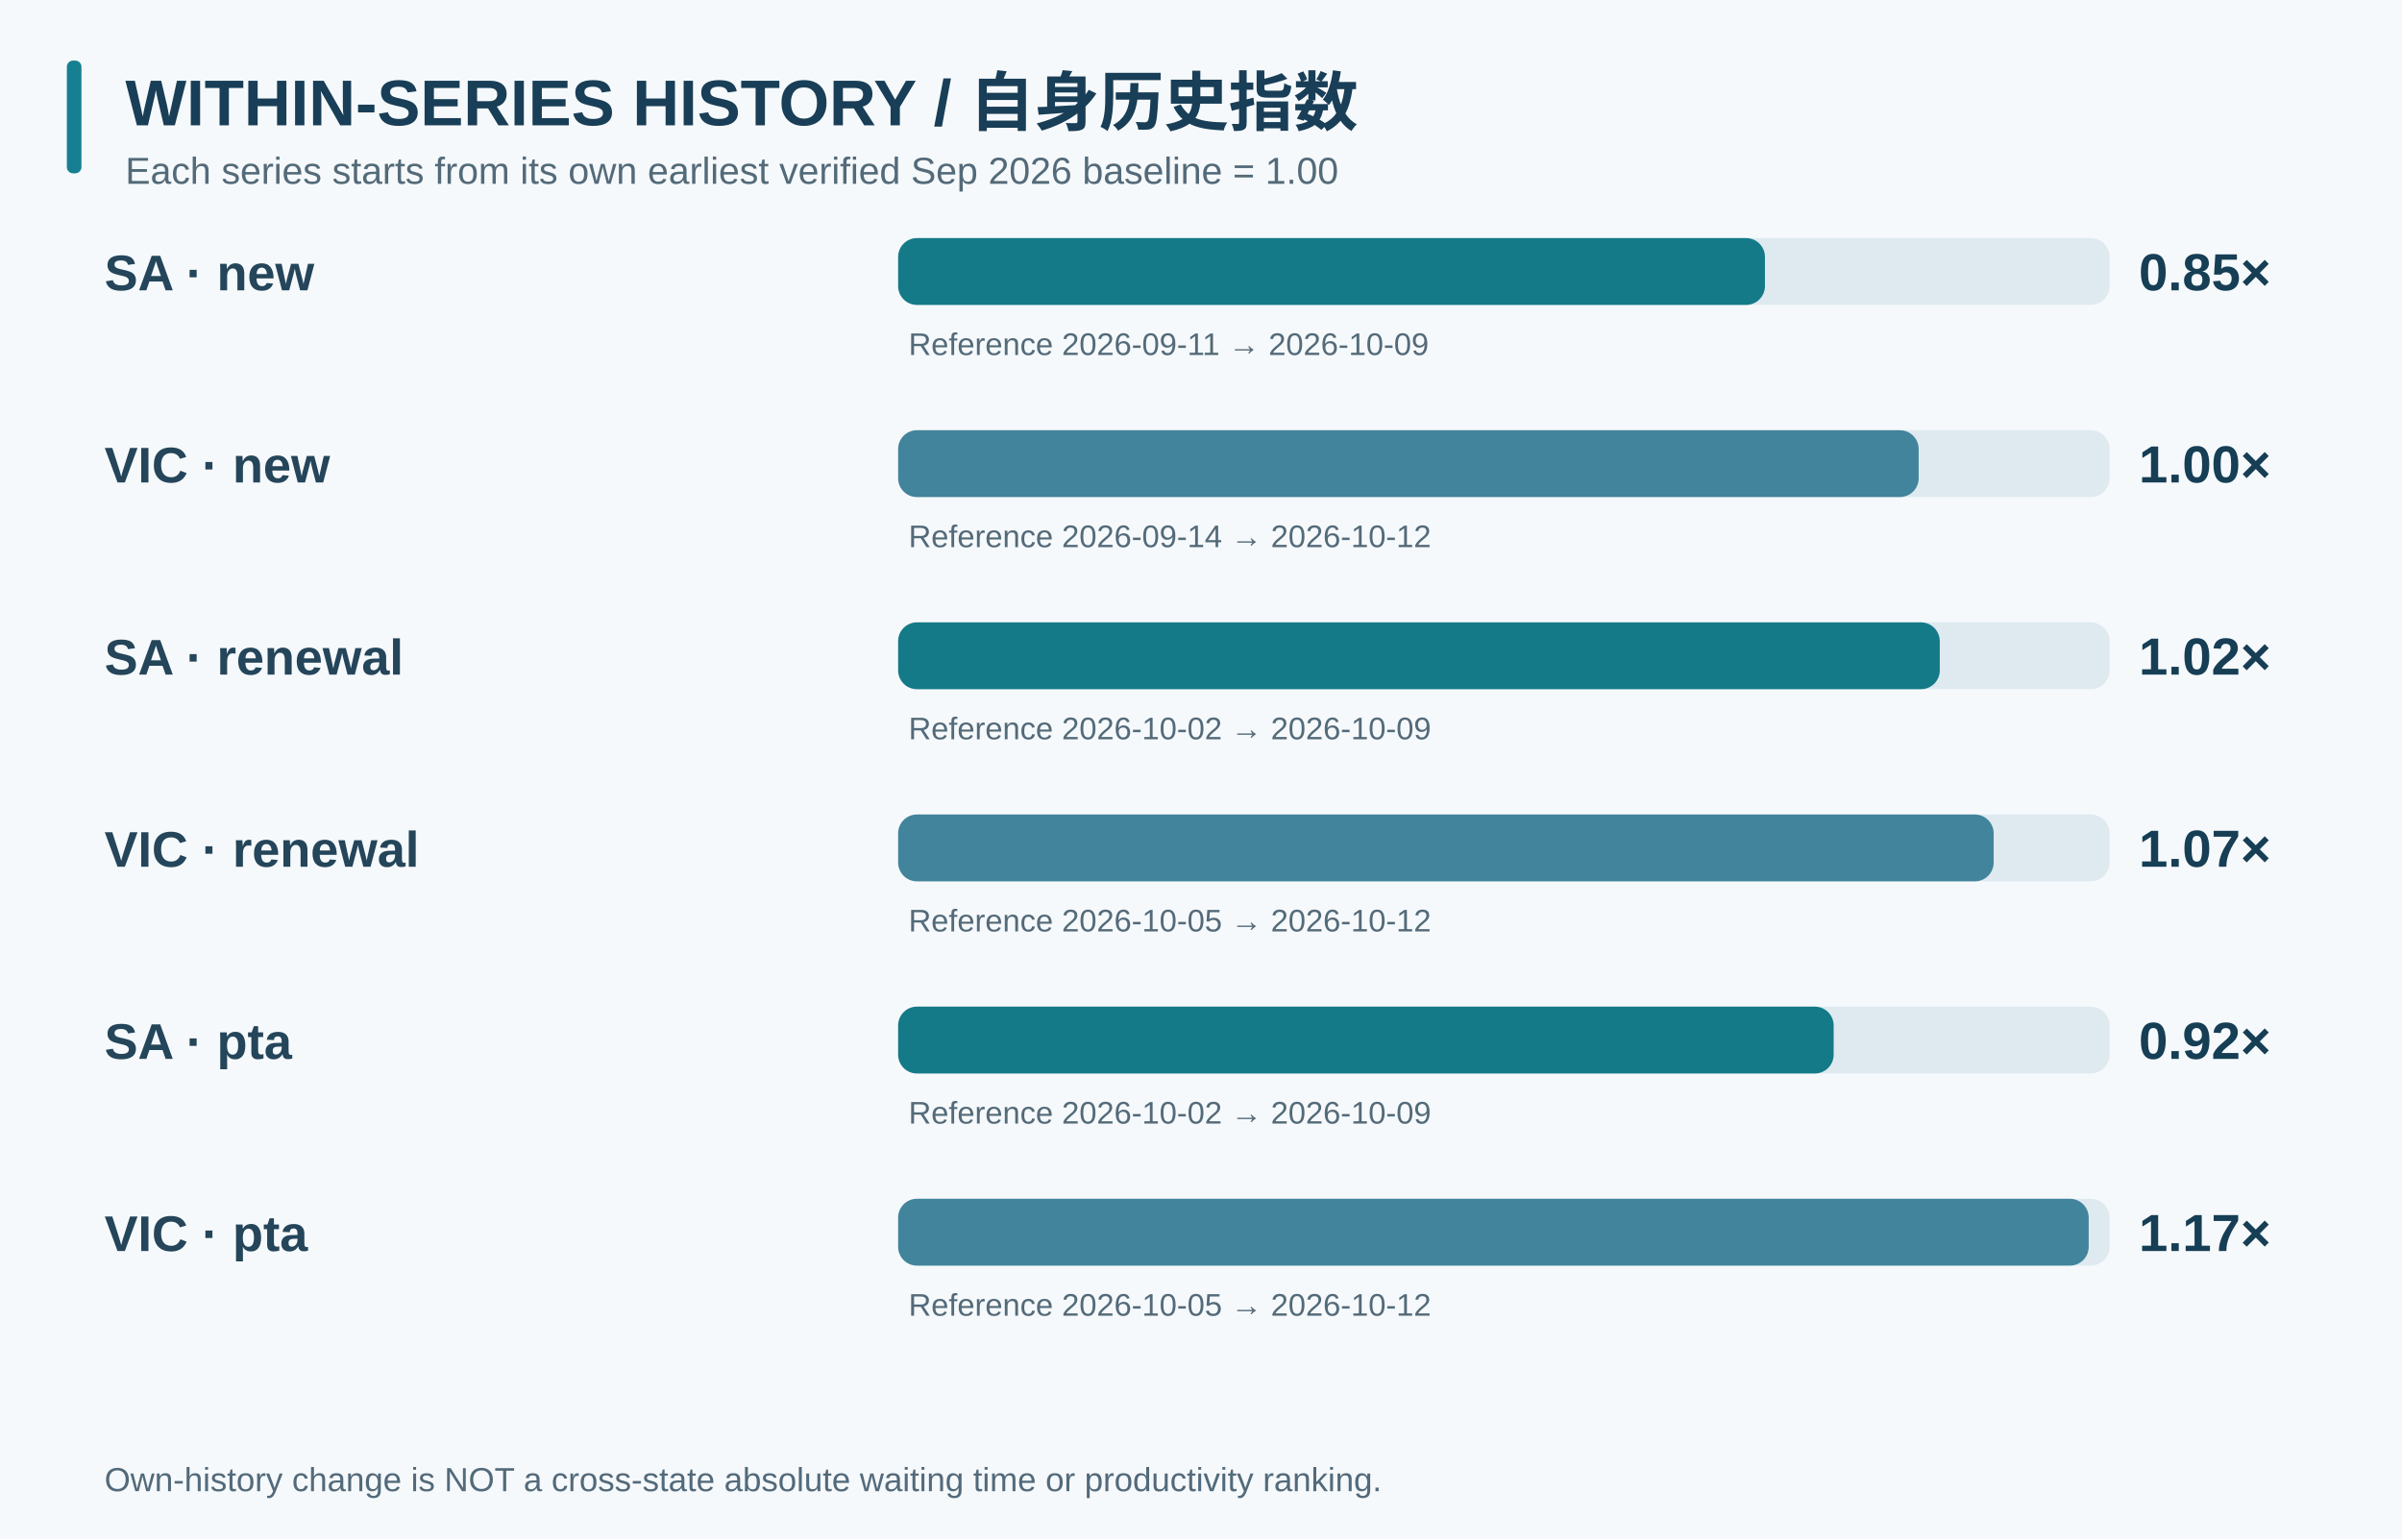
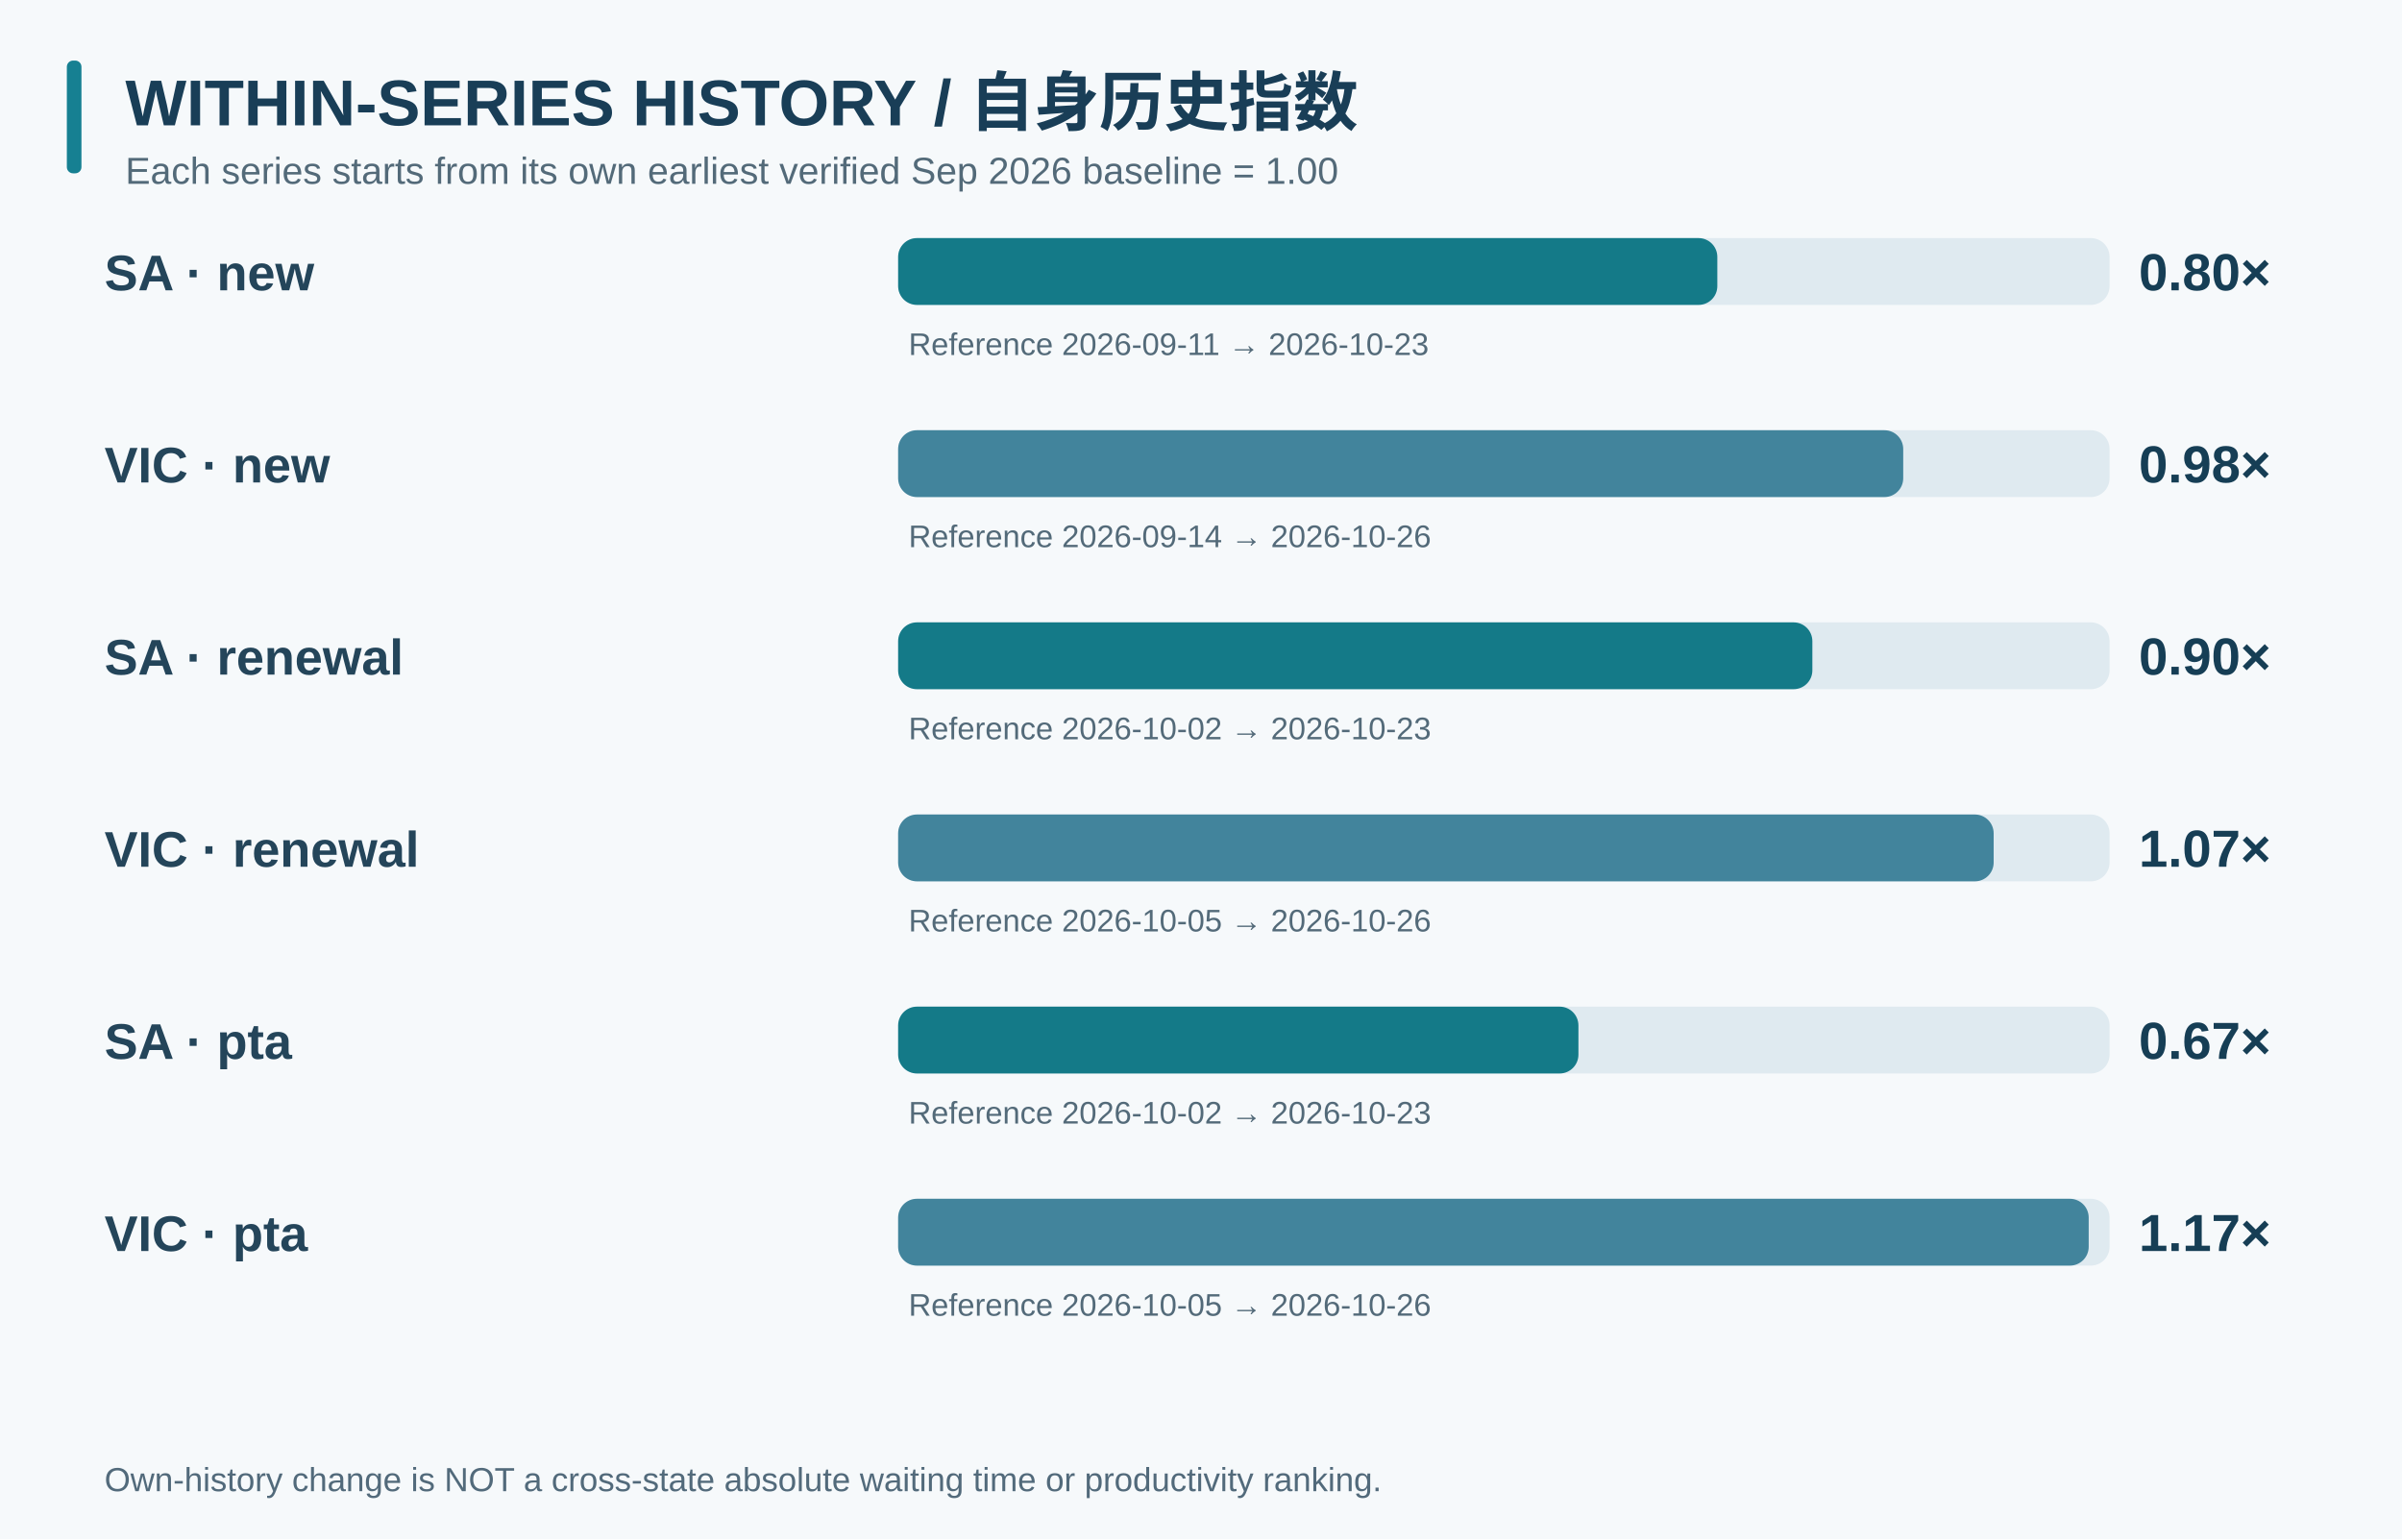
<svg xmlns="http://www.w3.org/2000/svg" width="1150" height="737" viewBox="0 0 1150 737" role="img" aria-label="WITHIN-SERIES HISTORY / 自身历史指数">
  <rect width="1150" height="737" fill="#f6f9fb" />
  <rect x="32" y="29" width="7" height="54" rx="3" fill="#168092" />
  <text x="60" y="60" font-size="31" font-weight="700" font-family="Arial,sans-serif" fill="#193e57">WITHIN-SERIES HISTORY / 自身历史指数</text>
  <text x="60" y="88" font-size="18" font-family="Arial,sans-serif" fill="#536a79">Each series starts from its own earliest verified Sep 2026 baseline = 1.00</text>
  <text x="50" y="139" font-family="Arial,sans-serif" font-size="24" font-weight="700" fill="#24455a">SA · new</text>
  <rect x="430" y="114" width="580" height="32" rx="9" fill="#dfeaf0" />
-   <rect x="430" y="114" width="415.0" height="32" rx="9" fill="#147a88" />
-   <text x="1024" y="139" font-family="Arial,sans-serif" font-size="25" font-weight="700" fill="#163e55">0.85×</text>
-   <text x="435" y="170" font-family="Arial,sans-serif" font-size="15" fill="#536a79">Reference 2026-09-11 → 2026-10-09</text>
+   <rect x="430" y="114" width="392.2" height="32" rx="9" fill="#147a88" />
+   <text x="1024" y="139" font-family="Arial,sans-serif" font-size="25" font-weight="700" fill="#163e55">0.80×</text>
+   <text x="435" y="170" font-family="Arial,sans-serif" font-size="15" fill="#536a79">Reference 2026-09-11 → 2026-10-23</text>
  <text x="50" y="231" font-family="Arial,sans-serif" font-size="24" font-weight="700" fill="#24455a">VIC · new</text>
  <rect x="430" y="206" width="580" height="32" rx="9" fill="#dfeaf0" />
-   <rect x="430" y="206" width="488.6" height="32" rx="9" fill="#42849c" />
-   <text x="1024" y="231" font-family="Arial,sans-serif" font-size="25" font-weight="700" fill="#163e55">1.00×</text>
-   <text x="435" y="262" font-family="Arial,sans-serif" font-size="15" fill="#536a79">Reference 2026-09-14 → 2026-10-12</text>
+   <rect x="430" y="206" width="481.2" height="32" rx="9" fill="#42849c" />
+   <text x="1024" y="231" font-family="Arial,sans-serif" font-size="25" font-weight="700" fill="#163e55">0.98×</text>
+   <text x="435" y="262" font-family="Arial,sans-serif" font-size="15" fill="#536a79">Reference 2026-09-14 → 2026-10-26</text>
  <text x="50" y="323" font-family="Arial,sans-serif" font-size="24" font-weight="700" fill="#24455a">SA · renewal</text>
  <rect x="430" y="298" width="580" height="32" rx="9" fill="#dfeaf0" />
-   <rect x="430" y="298" width="498.7" height="32" rx="9" fill="#147a88" />
-   <text x="1024" y="323" font-family="Arial,sans-serif" font-size="25" font-weight="700" fill="#163e55">1.02×</text>
-   <text x="435" y="354" font-family="Arial,sans-serif" font-size="15" fill="#536a79">Reference 2026-10-02 → 2026-10-09</text>
+   <rect x="430" y="298" width="437.7" height="32" rx="9" fill="#147a88" />
+   <text x="1024" y="323" font-family="Arial,sans-serif" font-size="25" font-weight="700" fill="#163e55">0.90×</text>
+   <text x="435" y="354" font-family="Arial,sans-serif" font-size="15" fill="#536a79">Reference 2026-10-02 → 2026-10-23</text>
  <text x="50" y="415" font-family="Arial,sans-serif" font-size="24" font-weight="700" fill="#24455a">VIC · renewal</text>
  <rect x="430" y="390" width="580" height="32" rx="9" fill="#dfeaf0" />
  <rect x="430" y="390" width="524.5" height="32" rx="9" fill="#42849c" />
  <text x="1024" y="415" font-family="Arial,sans-serif" font-size="25" font-weight="700" fill="#163e55">1.07×</text>
-   <text x="435" y="446" font-family="Arial,sans-serif" font-size="15" fill="#536a79">Reference 2026-10-05 → 2026-10-12</text>
+   <text x="435" y="446" font-family="Arial,sans-serif" font-size="15" fill="#536a79">Reference 2026-10-05 → 2026-10-26</text>
  <text x="50" y="507" font-family="Arial,sans-serif" font-size="24" font-weight="700" fill="#24455a">SA · pta</text>
  <rect x="430" y="482" width="580" height="32" rx="9" fill="#dfeaf0" />
-   <rect x="430" y="482" width="447.9" height="32" rx="9" fill="#147a88" />
-   <text x="1024" y="507" font-family="Arial,sans-serif" font-size="25" font-weight="700" fill="#163e55">0.92×</text>
-   <text x="435" y="538" font-family="Arial,sans-serif" font-size="15" fill="#536a79">Reference 2026-10-02 → 2026-10-09</text>
+   <rect x="430" y="482" width="325.7" height="32" rx="9" fill="#147a88" />
+   <text x="1024" y="507" font-family="Arial,sans-serif" font-size="25" font-weight="700" fill="#163e55">0.67×</text>
+   <text x="435" y="538" font-family="Arial,sans-serif" font-size="15" fill="#536a79">Reference 2026-10-02 → 2026-10-23</text>
  <text x="50" y="599" font-family="Arial,sans-serif" font-size="24" font-weight="700" fill="#24455a">VIC · pta</text>
  <rect x="430" y="574" width="580" height="32" rx="9" fill="#dfeaf0" />
  <rect x="430" y="574" width="570.0" height="32" rx="9" fill="#42849c" />
  <text x="1024" y="599" font-family="Arial,sans-serif" font-size="25" font-weight="700" fill="#163e55">1.17×</text>
-   <text x="435" y="630" font-family="Arial,sans-serif" font-size="15" fill="#536a79">Reference 2026-10-05 → 2026-10-12</text>
+   <text x="435" y="630" font-family="Arial,sans-serif" font-size="15" fill="#536a79">Reference 2026-10-05 → 2026-10-26</text>
  <text x="50" y="714" font-family="Arial,sans-serif" font-size="16" fill="#526a7b">Own-history change is NOT a cross-state absolute waiting time or productivity ranking.</text>
</svg>
